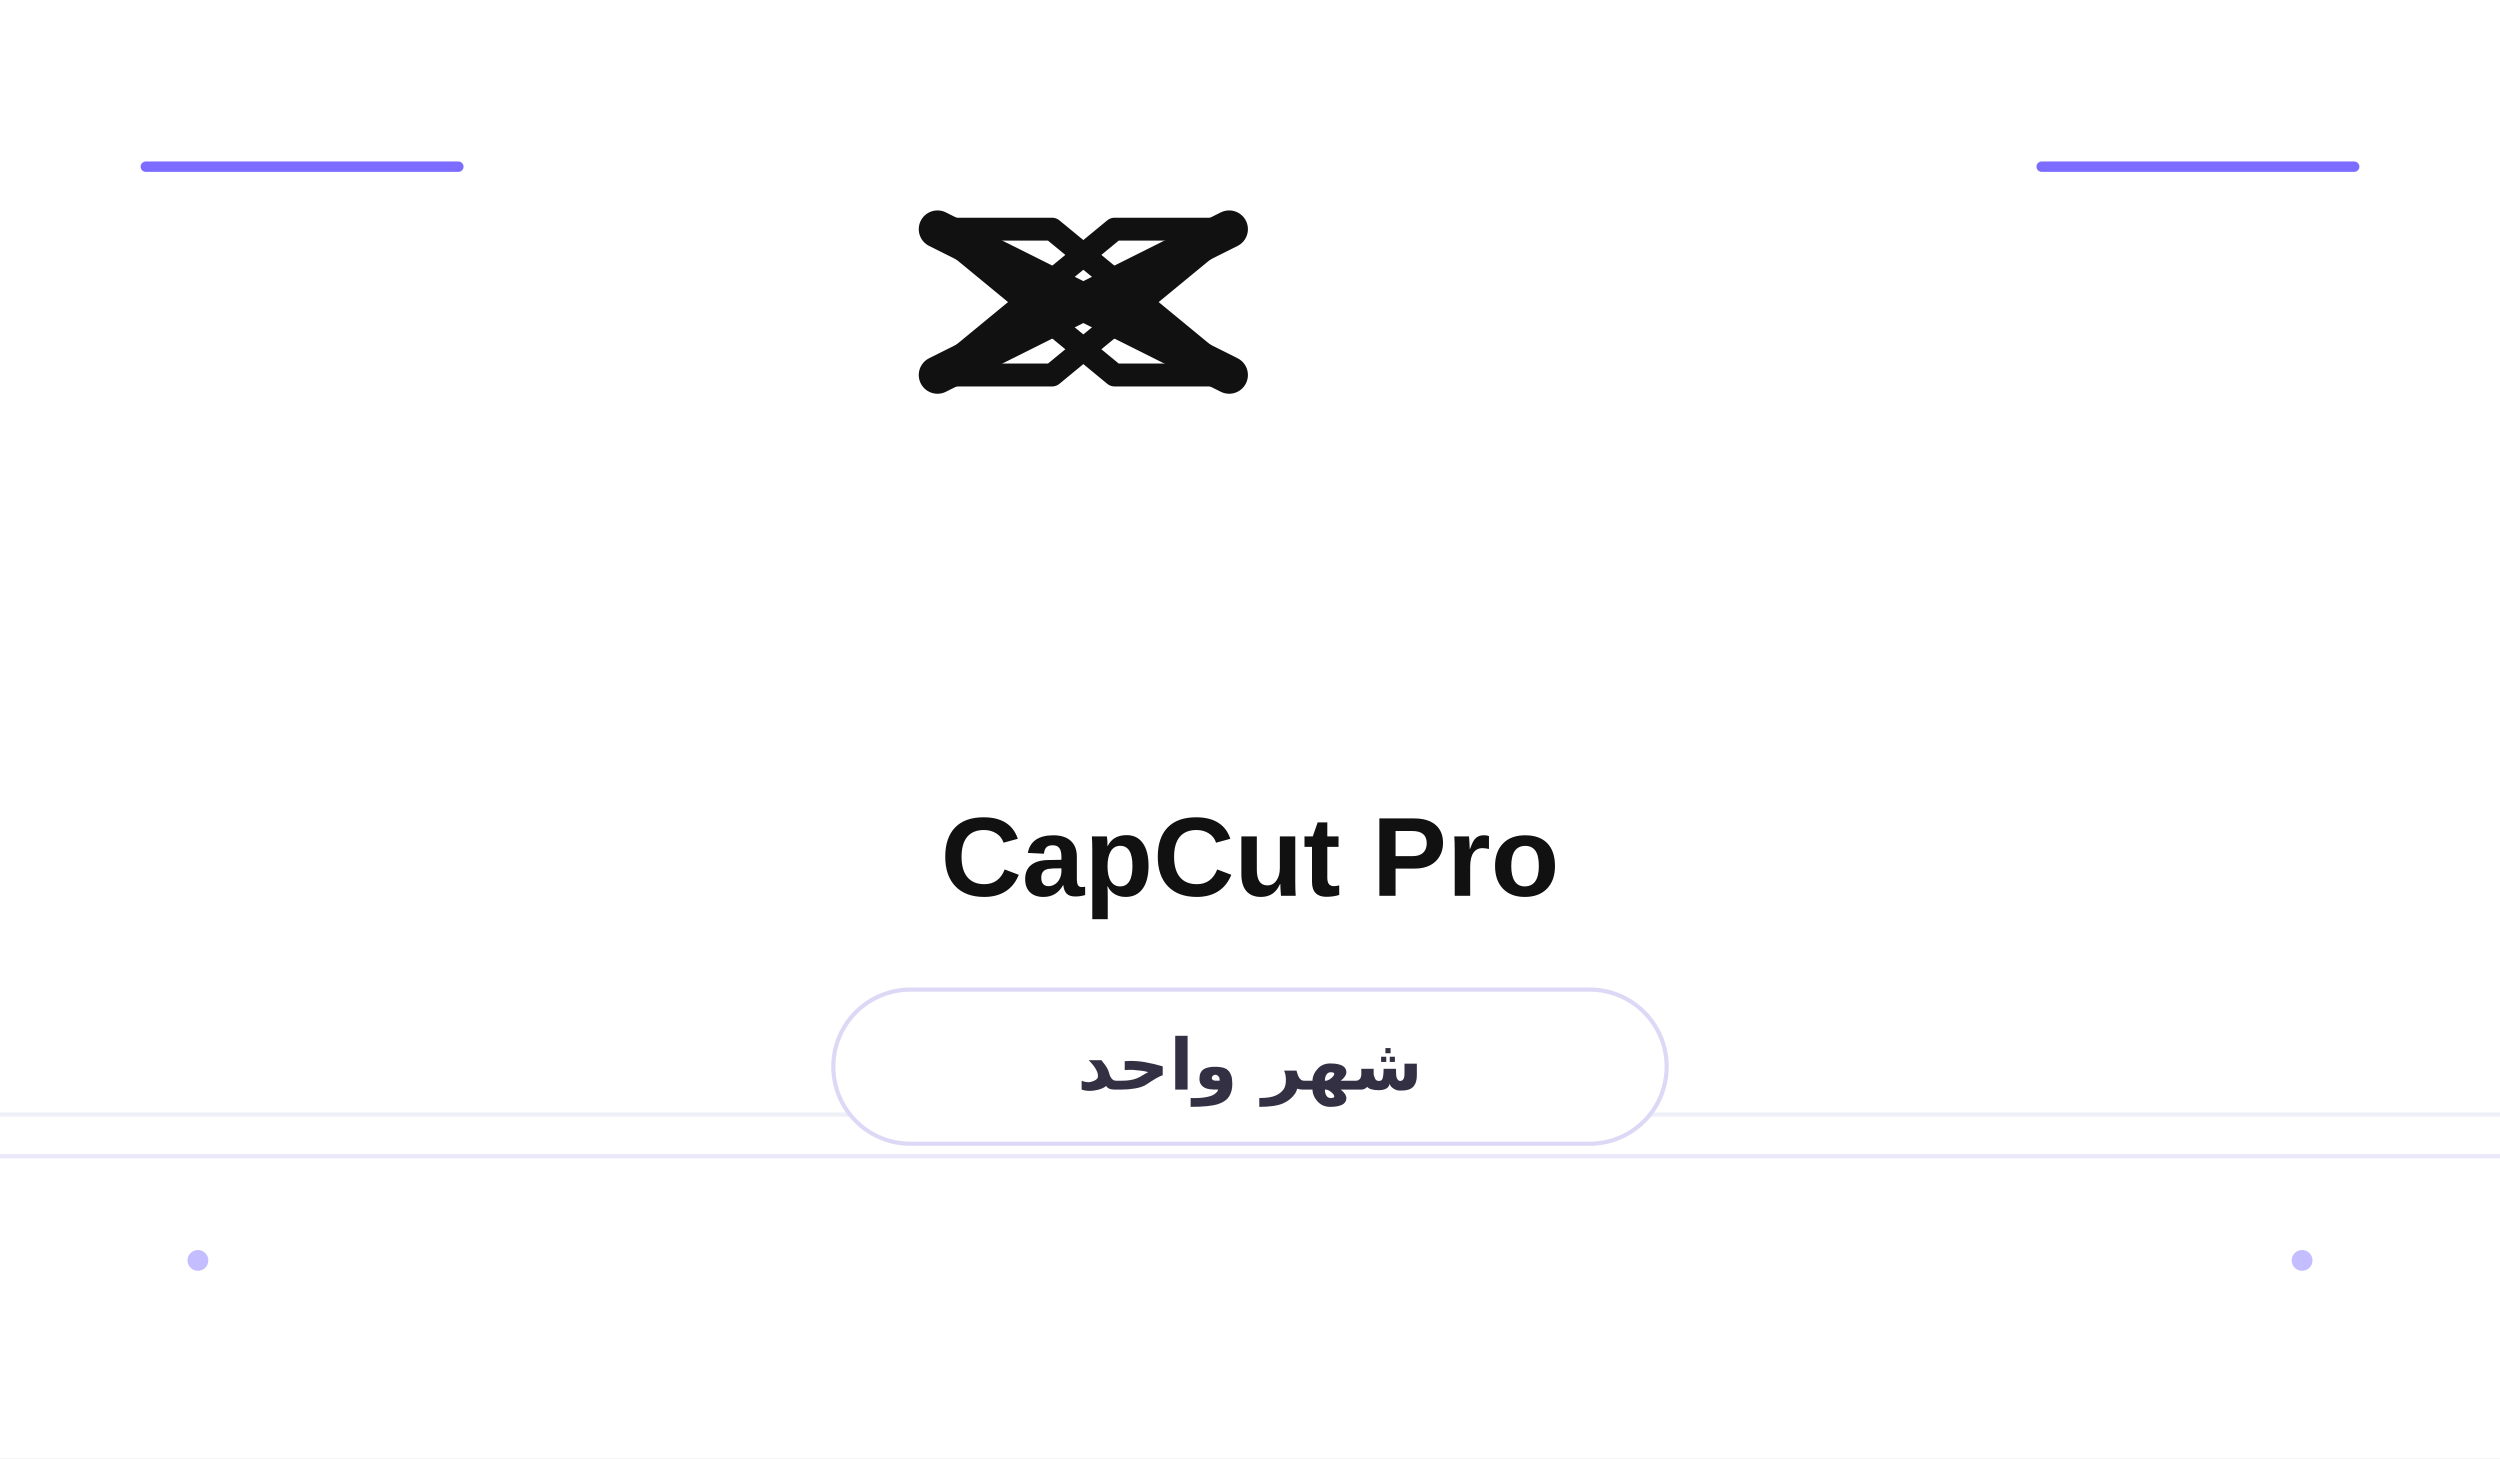
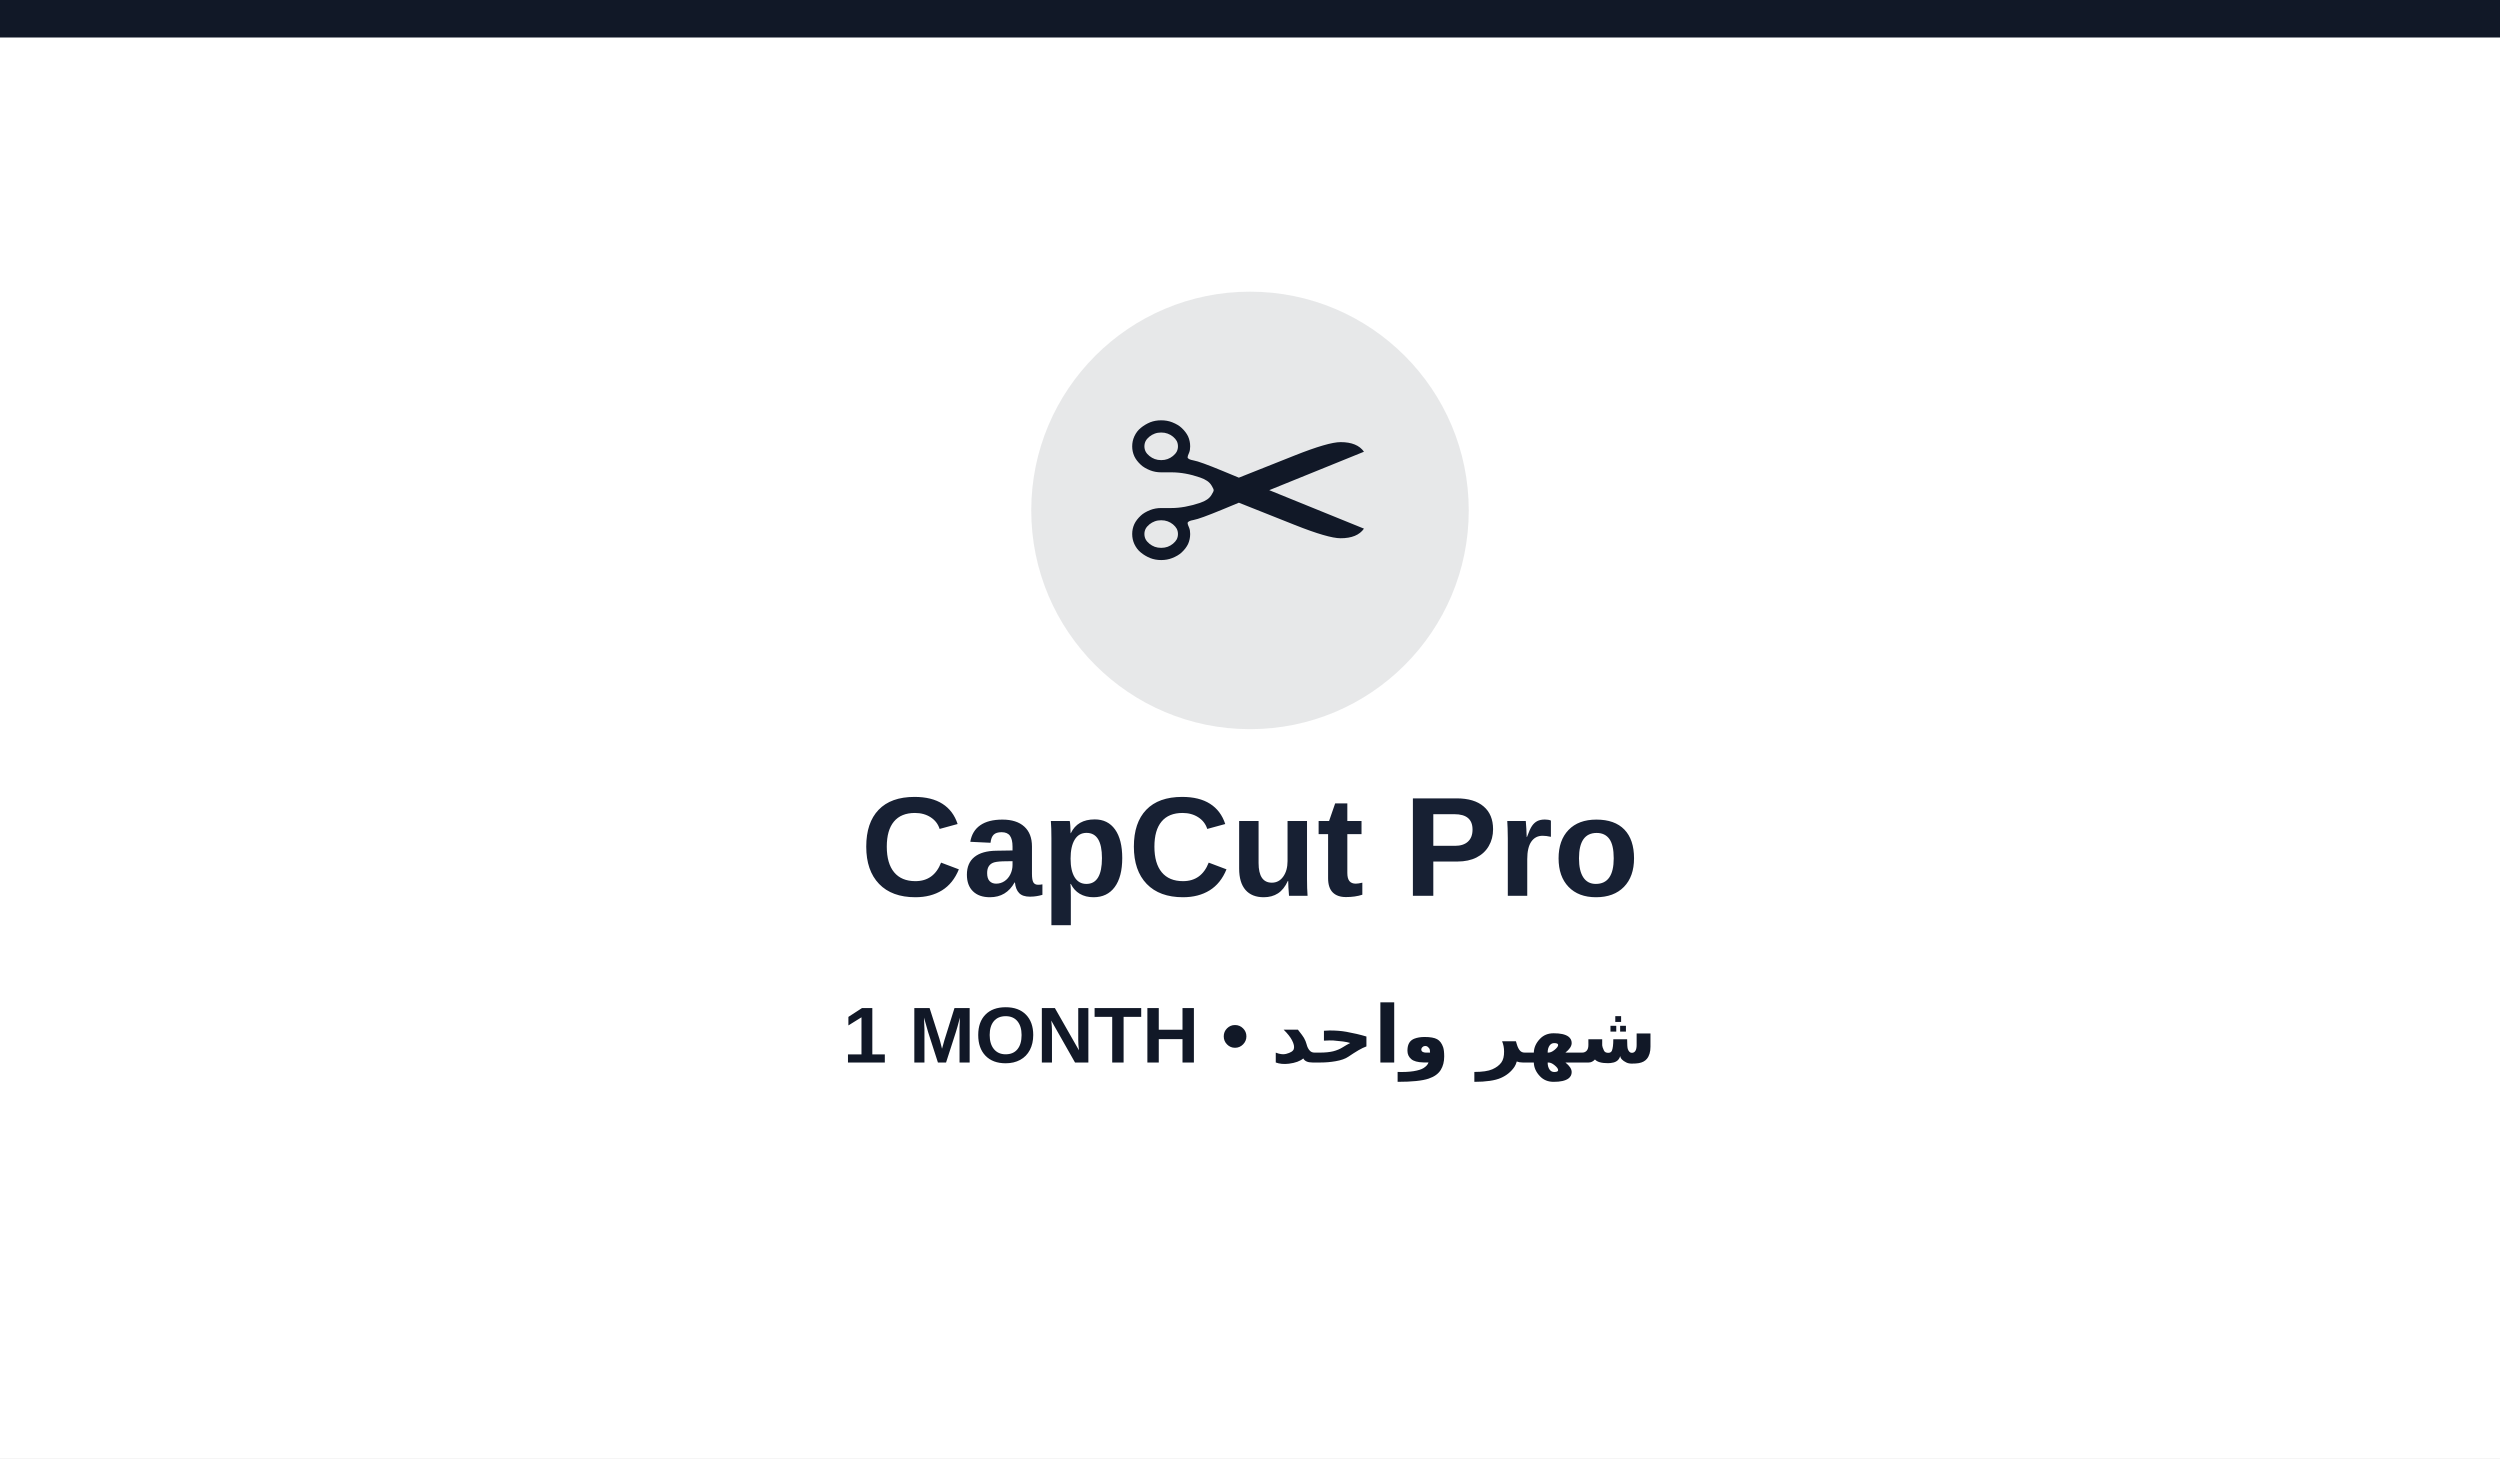
- <svg xmlns="http://www.w3.org/2000/svg" width="1200" height="700" viewBox="0 0 1200 700" role="img" aria-label="CapCut Pro - شهر واحد">
+ <svg xmlns="http://www.w3.org/2000/svg" width="1200" height="700" viewBox="0 0 1200 700">
  <rect width="1200" height="700" fill="#ffffff" />
-   <path d="M0 535 H1200" stroke="#eef0f7" stroke-width="2" />
-   <path d="M0 555 H1200" stroke="#e9e7f8" stroke-width="2" />
-   <path d="M70 80 H220" stroke="#7c6cff" stroke-width="5" stroke-linecap="round" />
-   <path d="M980 80 H1130" stroke="#7c6cff" stroke-width="5" stroke-linecap="round" />
-   <circle cx="95" cy="605" r="5" fill="#7c6cff" opacity=".45" />
-   <circle cx="1105" cy="605" r="5" fill="#7c6cff" opacity=".45" />
-   <g transform="translate(520 145)" stroke="#111111" stroke-width="18" stroke-linecap="round" stroke-linejoin="round" fill="none">
-     <path d="M-70 -35 L70 35 M-70 35 L70 -35" />
-     <path d="M-70 -35 L-15 -35 L70 35 L15 35 Z" stroke-width="11" />
-     <path d="M-70 35 L-15 35 L70 -35 L15 -35 Z" stroke-width="11" />
-   </g>
-   <text x="600" y="430" text-anchor="middle" font-family="Arial,sans-serif" font-size="54" font-weight="700" fill="#111111">CapCut Pro</text>
-   <rect x="400" y="475" width="400" height="74" rx="37" fill="#ffffff" stroke="#dcd8f5" stroke-width="2" />
-   <text x="600" y="523" text-anchor="middle" font-family="Arial,sans-serif" font-size="34" font-weight="600" fill="#343044">شهر واحد</text>
+   <path d="M0 0H1200V18H0Z" fill="#111827" />
+   <circle cx="600" cy="245" r="105" fill="#111827" fill-opacity=".10" />
+   <text x="600" y="290" text-anchor="middle" font-family="Arial,sans-serif" font-size="150" font-weight="700" fill="#111827">✂</text>
+   <text x="600" y="430" text-anchor="middle" font-family="Arial,sans-serif" font-size="68" font-weight="700" fill="#172033">CapCut Pro</text>
+   <text x="600" y="510" text-anchor="middle" font-family="Arial,sans-serif" font-size="38" font-weight="600" fill="#111827">1 MONTH • شهر واحد</text>
</svg>
